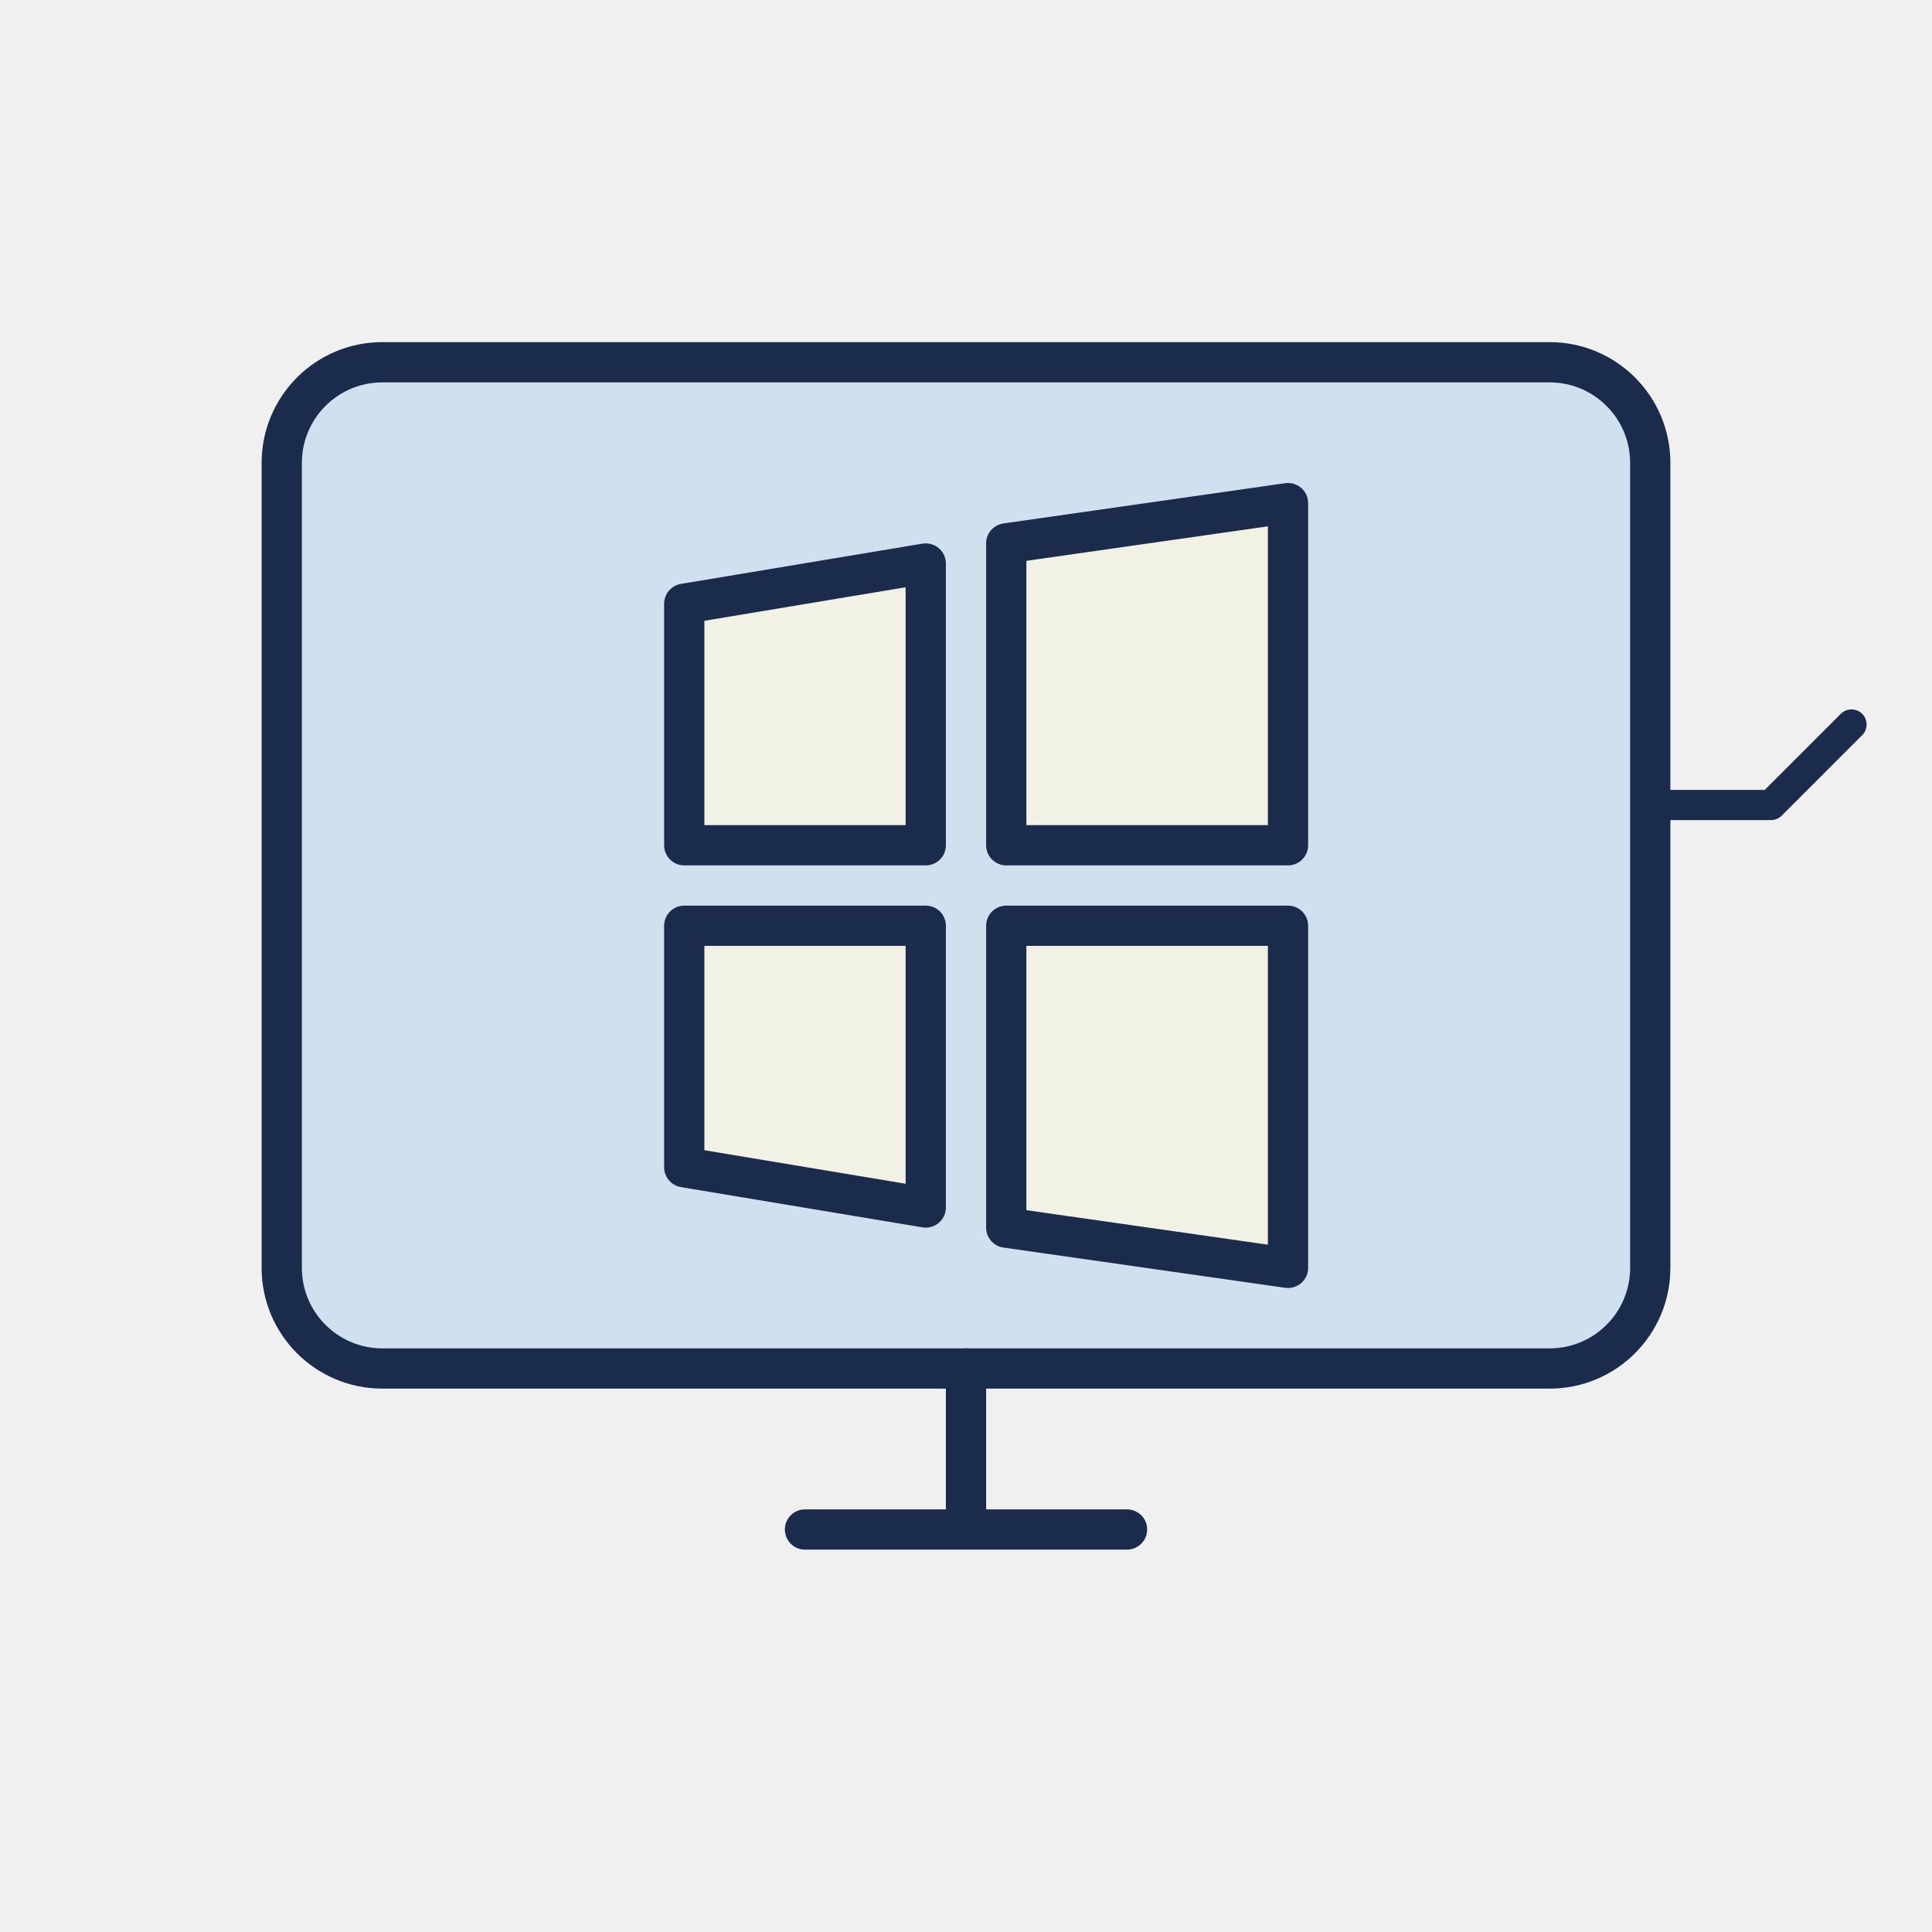
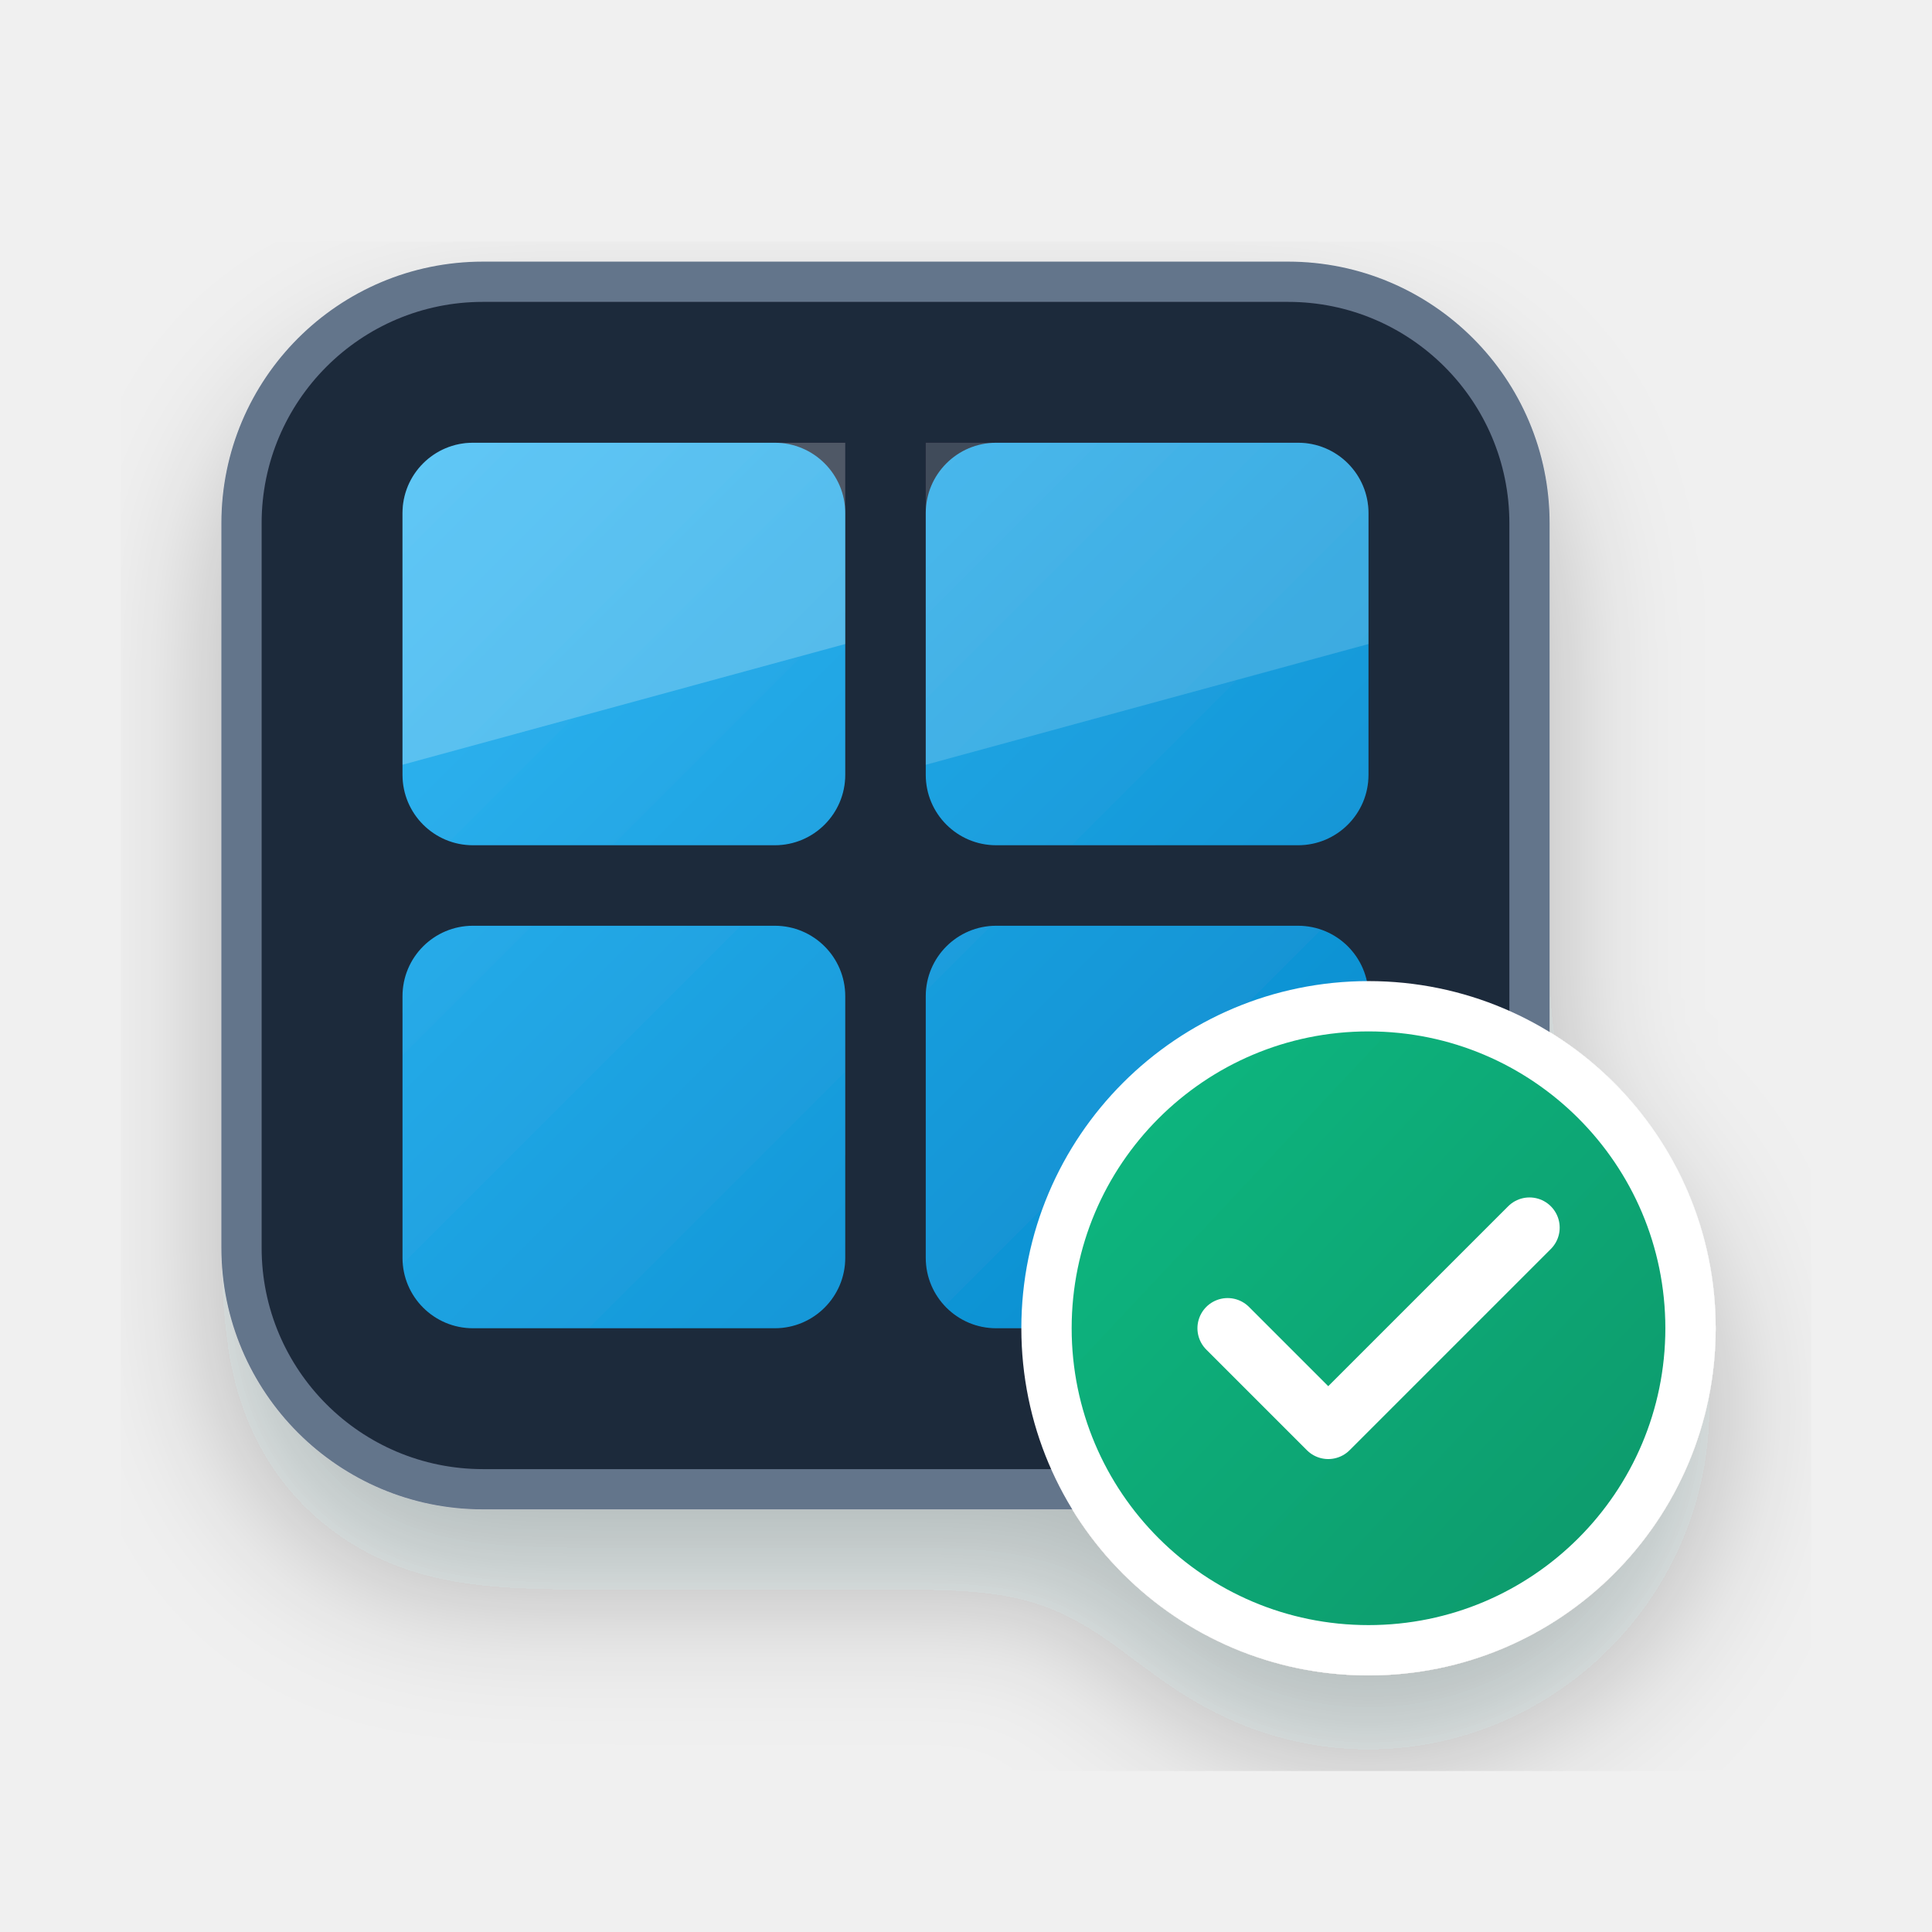
- <svg xmlns="http://www.w3.org/2000/svg" viewBox="0 0 96 96" fill="none" stroke="#1b2b4b" stroke-width="2" stroke-linecap="round" stroke-linejoin="round">
+ <svg xmlns="http://www.w3.org/2000/svg" viewBox="0 0 96 96" fill="none">
  <defs>
-     <path id="lf" d="M0 0C5-6 15-6 22 0 15 6 5 6 0 0Z" />
+     <filter id="winShadow" x="6" y="8" width="84" height="80" filterUnits="userSpaceOnUse">
+       <feDropShadow dx="0" dy="4" stdDeviation="3.5" flood-color="#0f172a" flood-opacity="0.25" />
+     </filter>
+     <linearGradient id="winBlue" x1="16" y1="16" x2="72" y2="72" gradientUnits="userSpaceOnUse">
+       <stop offset="0" stop-color="#38bdf8" />
+       <stop offset="1" stop-color="#0284c7" />
+     </linearGradient>
+     <linearGradient id="ssdBadge" x1="52" y1="52" x2="84" y2="82" gradientUnits="userSpaceOnUse">
+       <stop offset="0" stop-color="#10b981" />
+       <stop offset="1" stop-color="#059669" />
+     </linearGradient>
  </defs>
-   <rect x="14" y="18" width="68" height="50" rx="5" fill="#cfe0ee" />
-   <path d="M34 30l12-2v14H34ZM50 27l14-2v17H50ZM34 46h12v14l-12-2ZM50 46h14v17l-14-2Z" fill="#f2f1e6" />
-   <path d="M40 76h16M48 68v8" />
-   <path d="M82 40h6l4-4" stroke-width="1.5" />
+   <g filter="url(#winShadow)">
+     <rect x="12" y="14" width="64" height="60" rx="12" fill="#1e293b" stroke="#64748b" stroke-width="2" />
+     <rect x="20" y="22" width="22" height="20" rx="3.5" fill="url(#winBlue)" />
+     <rect x="46" y="22" width="22" height="20" rx="3.5" fill="url(#winBlue)" />
+     <rect x="20" y="46" width="22" height="20" rx="3.5" fill="url(#winBlue)" />
+     <rect x="46" y="46" width="22" height="20" rx="3.5" fill="url(#winBlue)" />
+     <path d="M20 25.5C20 23.567 21.567 22 23.5 22H42V32L20 38V25.5Z" fill="#ffffff" fill-opacity="0.22" />
+     <path d="M46 22H64.5C66.433 22 68 23.567 68 25.5V32L46 38V22Z" fill="#ffffff" fill-opacity="0.16" />
+     <circle cx="68" cy="66" r="16" fill="url(#ssdBadge)" stroke="#ffffff" stroke-width="2.5" />
+     <path d="M61 66L66 71L76 61" stroke="#ffffff" stroke-width="3" stroke-linecap="round" stroke-linejoin="round" />
+   </g>
</svg>
